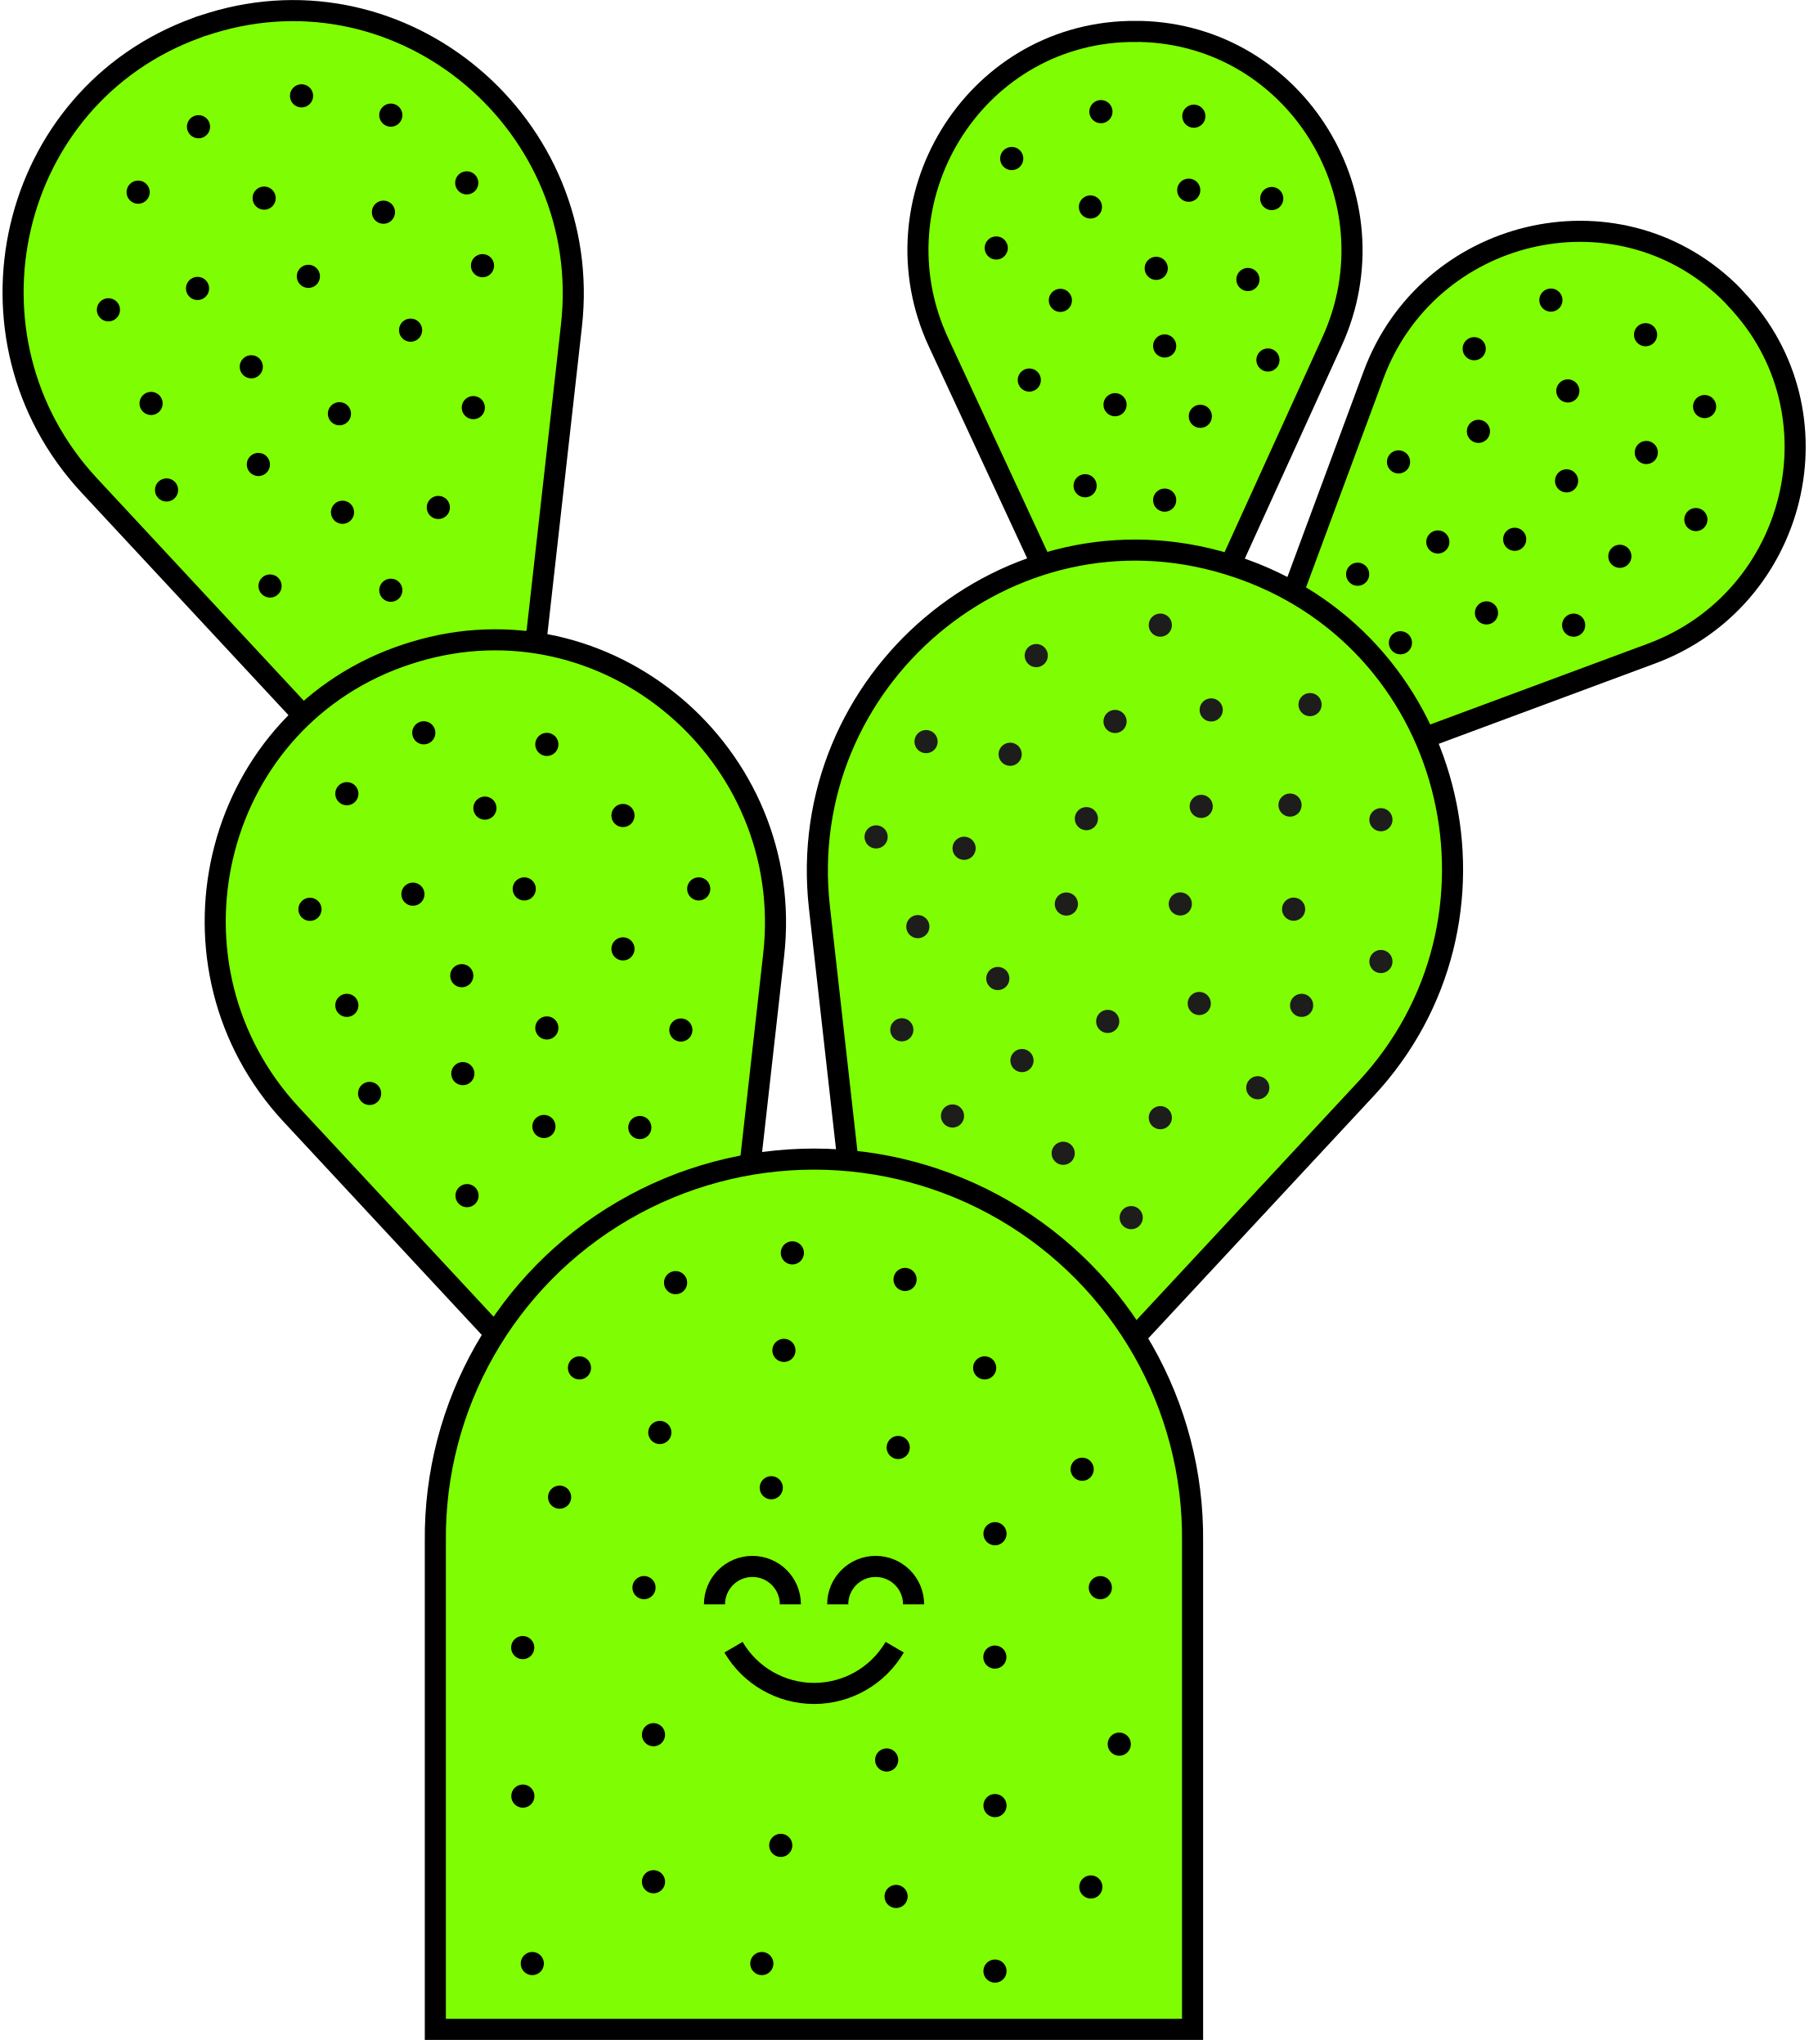
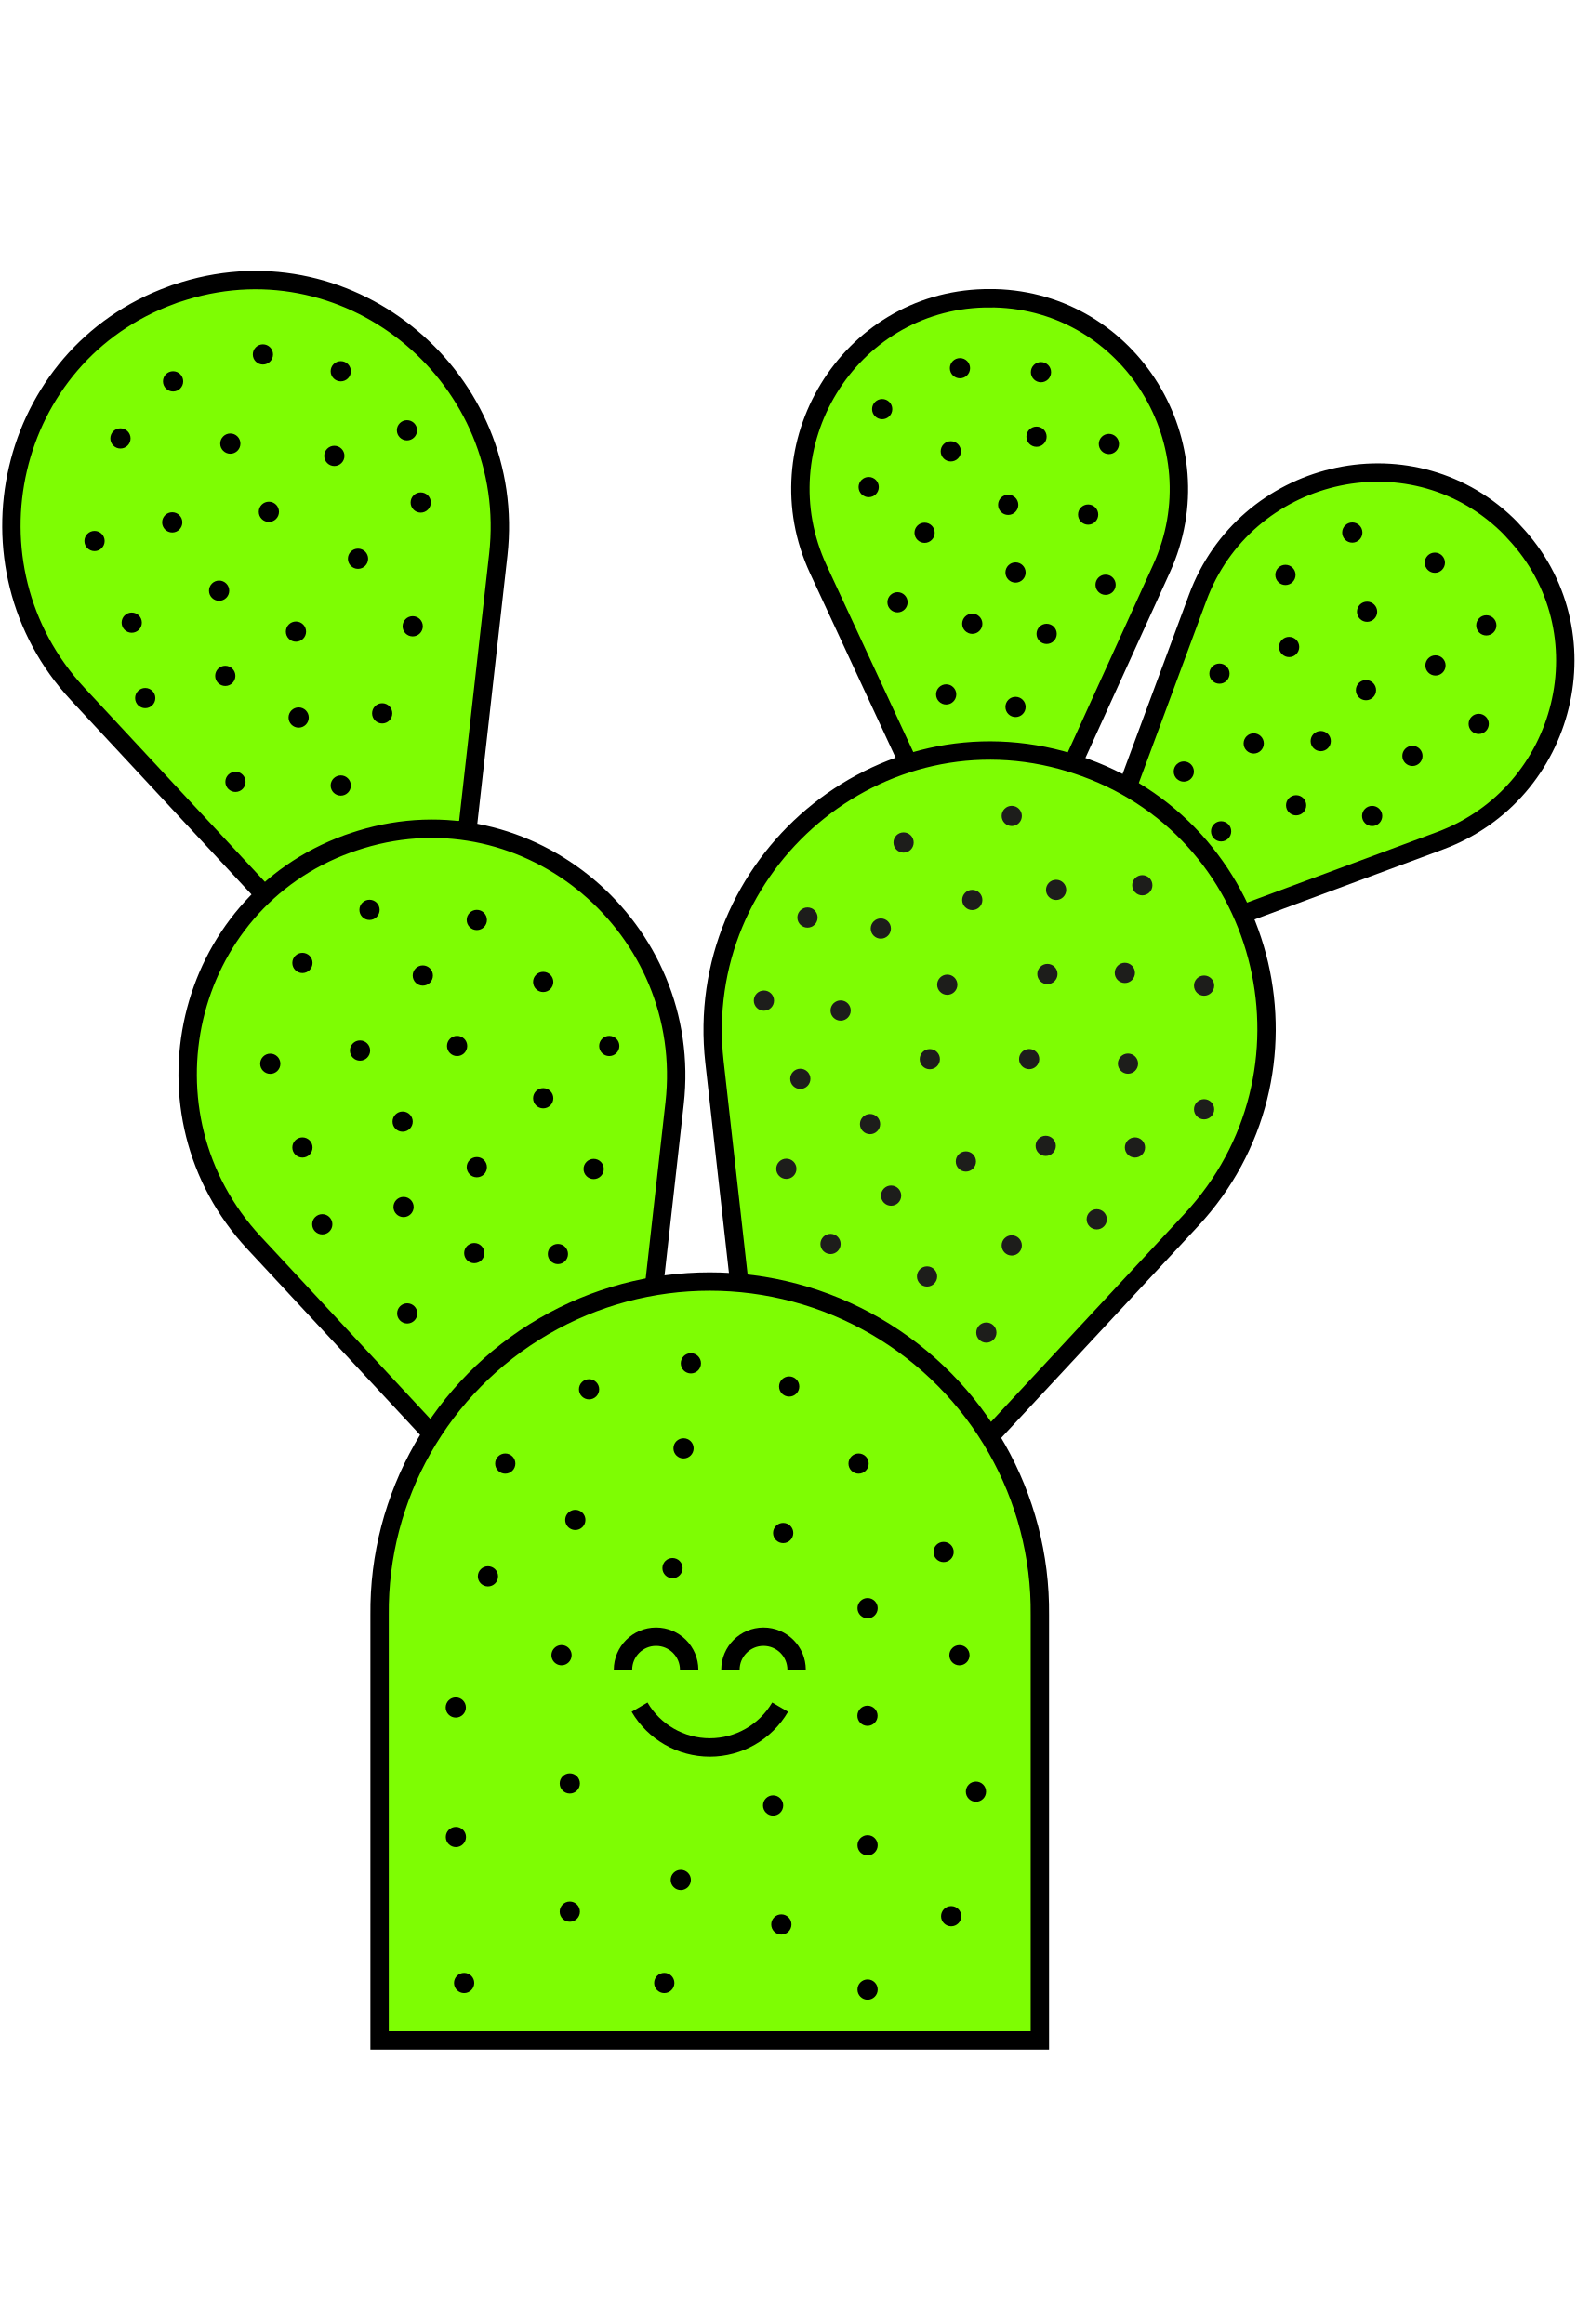
- <svg xmlns="http://www.w3.org/2000/svg" width="429px" height="485px" viewBox="0 0 429 485" version="1.1">
+ <svg xmlns="http://www.w3.org/2000/svg" width="329px" height="485px" viewBox="0 0 429 485" version="1.1">
  <defs />
  <g id="Page-1" stroke="none" stroke-width="1" fill="none" fill-rule="evenodd">
    <g id="FriendlyCacti_Bunny-Ears" transform="translate(3, 2)">
      <path d="M45.42,4 C46,3.8 46.58,3.61 47.17,3.44 C92.94,-10.56 137.91,27.69 132.56,75.26 L124.22,149.51 L69.05,167.92 L18.16,113.18 C-14.36,78.18 -1.22,20.86 43.68,4.6 C44.26,4.35 44.83,4.15 45.42,4 Z" id="Shape" stroke="#000000" stroke-width="5" fill="#7EFD03" fill-rule="nonzero" />
      <circle id="Oval" fill="#000000" fill-rule="nonzero" cx="77.52" cy="96.17" r="2.75" />
      <circle id="Oval" fill="#000000" fill-rule="nonzero" cx="78.25" cy="119.55" r="2.75" />
      <circle id="Oval" fill="#000000" fill-rule="nonzero" cx="89.71" cy="138.05" r="2.75" />
      <circle id="Oval" fill="#000000" fill-rule="nonzero" cx="61.06" cy="137.05" r="2.75" />
      <circle id="Oval" fill="#000000" fill-rule="nonzero" cx="109.28" cy="94.72" r="2.75" />
      <circle id="Oval" fill="#000000" fill-rule="nonzero" cx="100.98" cy="118.41" r="2.75" />
      <circle id="Oval" fill="#000000" fill-rule="nonzero" cx="56.61" cy="85.03" r="2.75" />
      <circle id="Oval" fill="#000000" fill-rule="nonzero" cx="32.84" cy="93.73" r="2.75" />
      <circle id="Oval" fill="#000000" fill-rule="nonzero" cx="36.51" cy="114.26" r="2.75" />
      <circle id="Oval" fill="#000000" fill-rule="nonzero" cx="58.29" cy="108.21" r="2.75" />
      <circle id="Oval" fill="#000000" fill-rule="nonzero" cx="94.4" cy="76.34" r="2.75" />
      <circle id="Oval" fill="#000000" fill-rule="nonzero" cx="111.46" cy="61.04" r="2.75" />
      <circle id="Oval" fill="#000000" fill-rule="nonzero" cx="107.72" cy="41.39" r="2.75" />
      <circle id="Oval" fill="#000000" fill-rule="nonzero" cx="87.96" cy="48.35" r="2.75" />
      <circle id="Oval" fill="#000000" fill-rule="nonzero" cx="68.53" cy="20.74" r="2.75" />
      <circle id="Oval" fill="#000000" fill-rule="nonzero" cx="89.71" cy="25.32" r="2.75" />
      <circle id="Oval" fill="#000000" fill-rule="nonzero" cx="59.66" cy="45.01" r="2.75" />
      <circle id="Oval" fill="#000000" fill-rule="nonzero" cx="44.09" cy="28.07" r="2.75" />
      <circle id="Oval" fill="#000000" fill-rule="nonzero" cx="29.77" cy="43.6" r="2.75" />
      <circle id="Oval" fill="#000000" fill-rule="nonzero" cx="43.86" cy="66.44" r="2.75" />
      <circle id="Oval" fill="#000000" fill-rule="nonzero" cx="22.72" cy="71.51" r="2.75" />
      <circle id="Oval" fill="#000000" fill-rule="nonzero" cx="70.15" cy="63.57" r="2.75" />
      <path d="M93.39,153.3 C93.97,153.1 94.55,152.92 95.14,152.74 C140.91,138.74 185.88,177 180.53,224.56 L172.19,298.81 L117,317.23 L66.11,262.48 C33.59,227.48 46.73,170.16 91.63,153.9 C92.217,153.693 92.803,153.493 93.39,153.3 Z" id="Shape" stroke="#000000" stroke-width="5" fill="#7EFD03" fill-rule="nonzero" />
      <circle id="Oval" fill="#000000" fill-rule="nonzero" cx="126.72" cy="241.91" r="2.75" />
      <circle id="Oval" fill="#000000" fill-rule="nonzero" cx="126.03" cy="265.29" r="2.75" />
      <circle id="Oval" fill="#000000" fill-rule="nonzero" cx="107.79" cy="281.7" r="2.75" />
      <circle id="Oval" fill="#000000" fill-rule="nonzero" cx="158.51" cy="242.4" r="2.75" />
      <circle id="Oval" fill="#000000" fill-rule="nonzero" cx="148.78" cy="265.54" r="2.75" />
      <circle id="Oval" fill="#000000" fill-rule="nonzero" cx="106.54" cy="229.51" r="2.75" />
      <circle id="Oval" fill="#000000" fill-rule="nonzero" cx="79.28" cy="236.55" r="2.75" />
      <circle id="Oval" fill="#000000" fill-rule="nonzero" cx="84.68" cy="257.45" r="2.75" />
      <circle id="Oval" fill="#000000" fill-rule="nonzero" cx="106.79" cy="252.75" r="2.75" />
      <circle id="Oval" fill="#000000" fill-rule="nonzero" cx="144.78" cy="223.15" r="2.75" />
      <circle id="Oval" fill="#000000" fill-rule="nonzero" cx="162.75" cy="208.92" r="2.75" />
      <circle id="Oval" fill="#000000" fill-rule="nonzero" cx="144.78" cy="191.5" r="2.75" />
      <circle id="Oval" fill="#000000" fill-rule="nonzero" cx="126.72" cy="174.63" r="2.75" />
      <circle id="Oval" fill="#000000" fill-rule="nonzero" cx="112.03" cy="189.75" r="2.75" />
      <circle id="Oval" fill="#000000" fill-rule="nonzero" cx="97.53" cy="171.88" r="2.75" />
      <circle id="Oval" fill="#000000" fill-rule="nonzero" cx="79.28" cy="186.33" r="2.75" />
      <circle id="Oval" fill="#000000" fill-rule="nonzero" cx="94.95" cy="210.17" r="2.75" />
      <circle id="Oval" fill="#000000" fill-rule="nonzero" cx="70.53" cy="213.76" r="2.75" />
      <circle id="Oval" fill="#000000" fill-rule="nonzero" cx="121.36" cy="208.92" r="2.75" />
      <path d="M266.19,5.47 L264.76,5.47 C227.69,6.41 204.03,45.55 219.62,79.2 L244,131.74 L289,131.74 L313,79 C328.32,45.32 304.6,6.4 267.61,5.46 L266.19,5.47 Z" id="Shape" stroke="#000000" stroke-width="5" fill="#7EFD03" fill-rule="nonzero" />
      <circle id="Oval" fill="#000000" fill-rule="nonzero" cx="261.51" cy="94.03" r="2.75" />
      <circle id="Oval" fill="#000000" fill-rule="nonzero" cx="241.17" cy="88.18" r="2.75" />
      <circle id="Oval" fill="#000000" fill-rule="nonzero" cx="273.28" cy="116.67" r="2.75" />
      <circle id="Oval" fill="#000000" fill-rule="nonzero" cx="254.41" cy="113.26" r="2.75" />
      <circle id="Oval" fill="#000000" fill-rule="nonzero" cx="248.54" cy="69.27" r="2.75" />
      <circle id="Oval" fill="#000000" fill-rule="nonzero" cx="280.2" cy="25.57" r="2.75" />
      <circle id="Oval" fill="#000000" fill-rule="nonzero" cx="233.33" cy="56.84" r="2.75" />
      <circle id="Oval" fill="#000000" fill-rule="nonzero" cx="273.28" cy="80.09" r="2.75" />
      <circle id="Oval" fill="#000000" fill-rule="nonzero" cx="293.03" cy="64.32" r="2.75" />
      <circle id="Oval" fill="#000000" fill-rule="nonzero" cx="298.68" cy="45.11" r="2.75" />
      <circle id="Oval" fill="#000000" fill-rule="nonzero" cx="278.99" cy="43.13" r="2.75" />
      <circle id="Oval" fill="#000000" fill-rule="nonzero" cx="297.78" cy="83.42" r="2.75" />
      <circle id="Oval" fill="#000000" fill-rule="nonzero" cx="281.74" cy="96.78" r="2.75" />
      <circle id="Oval" fill="#000000" fill-rule="nonzero" cx="258.16" cy="24.49" r="2.75" />
      <circle id="Oval" fill="#000000" fill-rule="nonzero" cx="255.67" cy="47.11" r="2.75" />
      <circle id="Oval" fill="#000000" fill-rule="nonzero" cx="237" cy="35.62" r="2.75" />
      <circle id="Oval" fill="#000000" fill-rule="nonzero" cx="271.28" cy="61.67" r="2.75" />
      <path d="M407.92,68 L406.92,67 C380.12,41.37 335.67,52.19 322.81,87 L302.7,141.29 L334.47,173.24 L388.76,153.08 C423.44,140.2 434.32,95.94 408.91,69.08 C408.583,68.713 408.253,68.353 407.92,68 Z" id="Shape" stroke="#000000" stroke-width="5" fill="#7EFD03" fill-rule="nonzero" />
      <circle id="Oval" fill="#000000" fill-rule="nonzero" cx="338.08" cy="126.6" r="2.75" />
      <circle id="Oval" fill="#000000" fill-rule="nonzero" cx="328.76" cy="107.6" r="2.75" />
      <circle id="Oval" fill="#000000" fill-rule="nonzero" cx="329.21" cy="150.52" r="2.75" />
      <circle id="Oval" fill="#000000" fill-rule="nonzero" cx="319.06" cy="134.25" r="2.75" />
      <circle id="Oval" fill="#000000" fill-rule="nonzero" cx="347.71" cy="100.35" r="2.75" />
      <circle id="Oval" fill="#000000" fill-rule="nonzero" cx="401.36" cy="94.47" r="2.75" />
      <circle id="Oval" fill="#000000" fill-rule="nonzero" cx="346.71" cy="80.74" r="2.75" />
      <circle id="Oval" fill="#000000" fill-rule="nonzero" cx="356.31" cy="125.96" r="2.75" />
      <circle id="Oval" fill="#000000" fill-rule="nonzero" cx="381.26" cy="130" r="2.75" />
      <circle id="Oval" fill="#000000" fill-rule="nonzero" cx="399.29" cy="121.28" r="2.75" />
      <circle id="Oval" fill="#000000" fill-rule="nonzero" cx="387.53" cy="105.37" r="2.75" />
      <circle id="Oval" fill="#000000" fill-rule="nonzero" cx="370.3" cy="146.34" r="2.75" />
      <circle id="Oval" fill="#000000" fill-rule="nonzero" cx="349.62" cy="143.43" r="2.75" />
      <circle id="Oval" fill="#000000" fill-rule="nonzero" cx="387.36" cy="77.42" r="2.75" />
      <circle id="Oval" fill="#000000" fill-rule="nonzero" cx="368.92" cy="90.76" r="2.75" />
      <circle id="Oval" fill="#000000" fill-rule="nonzero" cx="364.9" cy="69.21" r="2.75" />
      <circle id="Oval" fill="#000000" fill-rule="nonzero" cx="368.62" cy="112.1" r="2.75" />
      <path d="M290.2,132.48 L288.2,131.84 C236.31,115.97 185.32,159.35 191.38,213.28 L200.84,297.47 L263.39,318.35 L321.1,256.28 C357.96,216.62 343.1,151.6 292.16,133.16 L290.2,132.48 Z" id="Shape" stroke="#000000" stroke-width="5" fill="#7EFD03" fill-rule="nonzero" />
      <circle id="Oval" fill="#1D1D1B" fill-rule="nonzero" cx="249.96" cy="212.51" r="2.75" />
      <circle id="Oval" fill="#1D1D1B" fill-rule="nonzero" cx="239.43" cy="249.65" r="2.75" />
      <circle id="Oval" fill="#1D1D1B" fill-rule="nonzero" cx="249.21" cy="271.65" r="2.75" />
      <circle id="Oval" fill="#1D1D1B" fill-rule="nonzero" cx="272.25" cy="263.2" r="2.75" />
      <circle id="Oval" fill="#1D1D1B" fill-rule="nonzero" cx="265.34" cy="286.92" r="2.75" />
      <circle id="Oval" fill="#1D1D1B" fill-rule="nonzero" cx="210.93" cy="242.35" r="2.75" />
      <circle id="Oval" fill="#1D1D1B" fill-rule="nonzero" cx="222.95" cy="262.8" r="2.75" />
      <circle id="Oval" fill="#1D1D1B" fill-rule="nonzero" cx="295.37" cy="256.1" r="2.75" />
      <circle id="Oval" fill="#1D1D1B" fill-rule="nonzero" cx="254.71" cy="192.25" r="2.75" />
      <circle id="Oval" fill="#1D1D1B" fill-rule="nonzero" cx="259.77" cy="240.36" r="2.75" />
      <circle id="Oval" fill="#1D1D1B" fill-rule="nonzero" cx="225.7" cy="199.28" r="2.75" />
      <circle id="Oval" fill="#1D1D1B" fill-rule="nonzero" cx="204.83" cy="196.58" r="2.75" />
      <circle id="Oval" fill="#1D1D1B" fill-rule="nonzero" cx="214.73" cy="217.87" r="2.75" />
      <circle id="Oval" fill="#1D1D1B" fill-rule="nonzero" cx="233.7" cy="230.18" r="2.75" />
      <circle id="Oval" fill="#1D1D1B" fill-rule="nonzero" cx="281.49" cy="236.11" r="2.75" />
      <circle id="Oval" fill="#1D1D1B" fill-rule="nonzero" cx="305.77" cy="236.55" r="2.75" />
      <circle id="Oval" fill="#1D1D1B" fill-rule="nonzero" cx="303.87" cy="213.73" r="2.75" />
      <circle id="Oval" fill="#1D1D1B" fill-rule="nonzero" cx="303.02" cy="189.03" r="2.75" />
      <circle id="Oval" fill="#1D1D1B" fill-rule="nonzero" cx="324.58" cy="192.5" r="2.75" />
      <circle id="Oval" fill="#1D1D1B" fill-rule="nonzero" cx="324.58" cy="226.15" r="2.75" />
      <circle id="Oval" fill="#1D1D1B" fill-rule="nonzero" cx="281.95" cy="189.34" r="2.75" />
      <circle id="Oval" fill="#1D1D1B" fill-rule="nonzero" cx="284.32" cy="166.45" r="2.75" />
      <circle id="Oval" fill="#1D1D1B" fill-rule="nonzero" cx="272.25" cy="146.33" r="2.75" />
      <circle id="Oval" fill="#1D1D1B" fill-rule="nonzero" cx="307.77" cy="165.19" r="2.75" />
      <circle id="Oval" fill="#1D1D1B" fill-rule="nonzero" cx="242.82" cy="153.56" r="2.75" />
      <circle id="Oval" fill="#1D1D1B" fill-rule="nonzero" cx="261.51" cy="169.19" r="2.75" />
      <circle id="Oval" fill="#1D1D1B" fill-rule="nonzero" cx="236.63" cy="176.97" r="2.75" />
      <circle id="Oval" fill="#1D1D1B" fill-rule="nonzero" cx="216.68" cy="173.97" r="2.75" />
      <circle id="Oval" fill="#1D1D1B" fill-rule="nonzero" cx="276.99" cy="212.49" r="2.75" />
      <path d="M279.9,479.53 L279.9,363.8 C280.241,331.486 263.197,301.48 235.268,285.224 C207.339,268.968 172.831,268.968 144.902,285.224 C116.973,301.48 99.929,331.486 100.27,363.8 L100.27,479.53 L279.9,479.53 Z" id="Shape" stroke="#000000" stroke-width="5" fill="#7EFD03" fill-rule="nonzero" />
      <path d="M156.27,337.9 C156.27,336.787 155.599,335.783 154.57,335.358 C153.541,334.933 152.358,335.17 151.572,335.959 C150.786,336.748 150.553,337.932 150.982,338.959 C151.411,339.987 152.417,340.654 153.53,340.65 C154.258,340.65 154.957,340.36 155.471,339.844 C155.985,339.328 156.273,338.628 156.27,337.9 Z" id="Shape" fill="#000000" fill-rule="nonzero" />
      <circle id="Oval" fill="#000000" fill-rule="nonzero" cx="129.75" cy="353.25" r="2.75" />
      <circle id="Oval" fill="#000000" fill-rule="nonzero" cx="210.07" cy="341.46" r="2.75" />
      <circle id="Oval" fill="#000000" fill-rule="nonzero" cx="211.7" cy="301.59" r="2.75" />
      <path d="M152.52,374.72 C152.524,373.607 151.857,372.601 150.829,372.172 C149.802,371.743 148.618,371.976 147.829,372.762 C147.04,373.548 146.803,374.731 147.228,375.76 C147.653,376.789 148.657,377.46 149.77,377.46 C151.285,377.46 152.514,376.235 152.52,374.72 Z" id="Shape" fill="#000000" fill-rule="nonzero" />
      <path d="M121,391.69 C122.519,391.69 123.75,390.459 123.75,388.94 C123.75,387.421 122.519,386.19 121,386.19 C119.481,386.19 118.25,387.421 118.25,388.94 C118.25,390.459 119.481,391.69 121,391.69 Z" id="Shape" fill="#000000" fill-rule="nonzero" />
      <circle id="Oval" fill="#000000" fill-rule="nonzero" cx="152.02" cy="409.61" r="2.75" />
      <circle id="Oval" fill="#000000" fill-rule="nonzero" cx="123.27" cy="463.91" r="2.75" />
      <circle id="Oval" fill="#000000" fill-rule="nonzero" cx="177.72" cy="463.91" r="2.75" />
      <circle id="Oval" fill="#000000" fill-rule="nonzero" cx="152.02" cy="444.5" r="2.75" />
      <circle id="Oval" fill="#000000" fill-rule="nonzero" cx="121.03" cy="424.18" r="2.75" />
      <circle id="Oval" fill="#000000" fill-rule="nonzero" cx="179.96" cy="351.01" r="2.75" />
      <circle id="Oval" fill="#000000" fill-rule="nonzero" cx="134.46" cy="322.57" r="2.75" />
      <circle id="Oval" fill="#000000" fill-rule="nonzero" cx="157.26" cy="302.35" r="2.75" />
      <circle id="Oval" fill="#000000" fill-rule="nonzero" cx="258.02" cy="374.72" r="2.75" />
      <circle id="Oval" fill="#000000" fill-rule="nonzero" cx="233.03" cy="426.43" r="2.75" />
      <circle id="Oval" fill="#000000" fill-rule="nonzero" cx="207.33" cy="415.61" r="2.75" />
      <circle id="Oval" fill="#000000" fill-rule="nonzero" cx="233.03" cy="465.7" r="2.75" />
      <circle id="Oval" fill="#000000" fill-rule="nonzero" cx="209.57" cy="447.99" r="2.75" />
      <circle id="Oval" fill="#000000" fill-rule="nonzero" cx="182.21" cy="435.87" r="2.75" />
      <circle id="Oval" fill="#000000" fill-rule="nonzero" cx="233.03" cy="361.92" r="2.75" />
      <circle id="Oval" fill="#000000" fill-rule="nonzero" cx="253.71" cy="346.62" r="2.75" />
      <path d="M233,388.44 C231.481,388.44 230.25,389.671 230.25,391.19 C230.25,392.709 231.481,393.94 233,393.94 C234.519,393.94 235.75,392.709 235.75,391.19 C235.75,389.671 234.519,388.44 233,388.44 Z" id="Shape" fill="#000000" fill-rule="nonzero" />
      <circle id="Oval" fill="#000000" fill-rule="nonzero" cx="262.51" cy="411.85" r="2.75" />
      <circle id="Oval" fill="#000000" fill-rule="nonzero" cx="255.77" cy="445.74" r="2.75" />
      <circle id="Oval" fill="#000000" fill-rule="nonzero" cx="230.58" cy="322.57" r="2.75" />
      <circle id="Oval" fill="#000000" fill-rule="nonzero" cx="182.96" cy="318.42" r="2.75" />
      <circle id="Oval" fill="#000000" fill-rule="nonzero" cx="184.96" cy="295.28" r="2.75" />
      <path d="M166.49,378.68 C166.49,373.709 170.519,369.68 175.49,369.68 C180.461,369.68 184.49,373.709 184.49,378.68" id="Shape" stroke="#000000" stroke-width="5" />
      <path d="M195.72,378.68 C195.72,373.709 199.749,369.68 204.72,369.68 C209.691,369.68 213.72,373.709 213.72,378.68" id="Shape" stroke="#000000" stroke-width="5" />
      <path d="M171,388.85 C174.973,395.643 182.251,399.818 190.12,399.818 C197.989,399.818 205.267,395.643 209.24,388.85" id="Shape" stroke="#000000" stroke-width="5" />
    </g>
  </g>
</svg>
